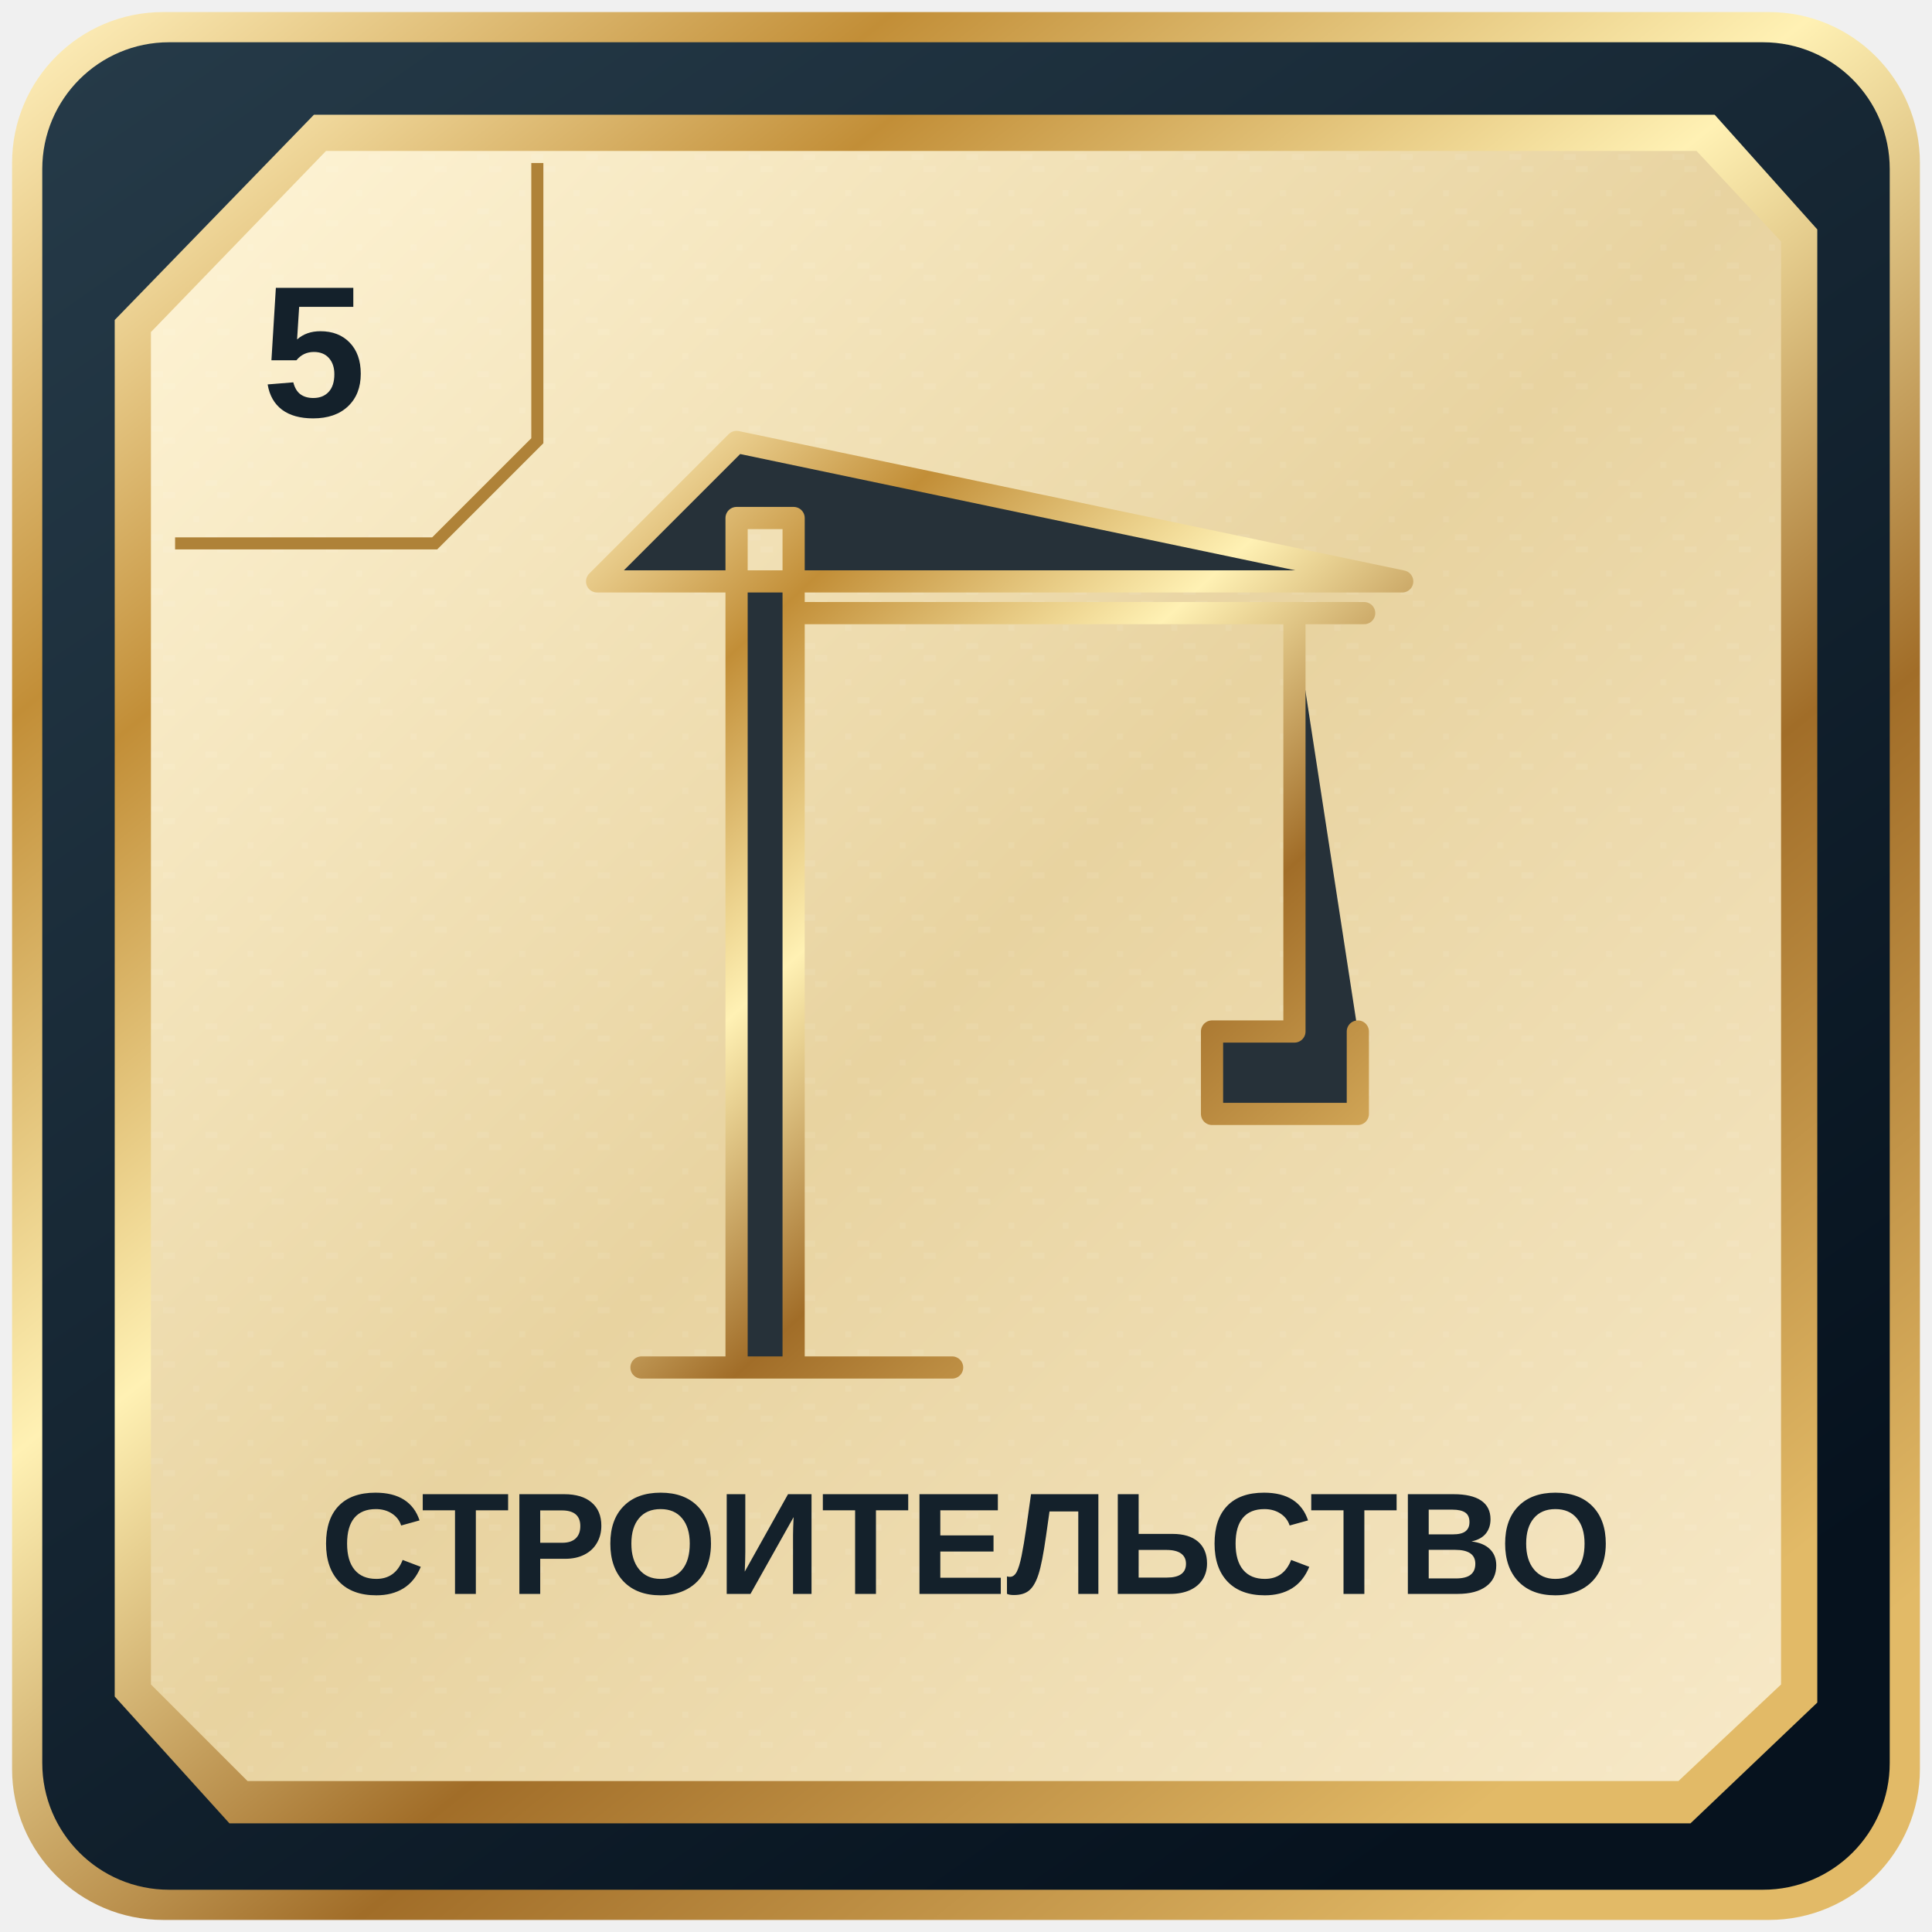
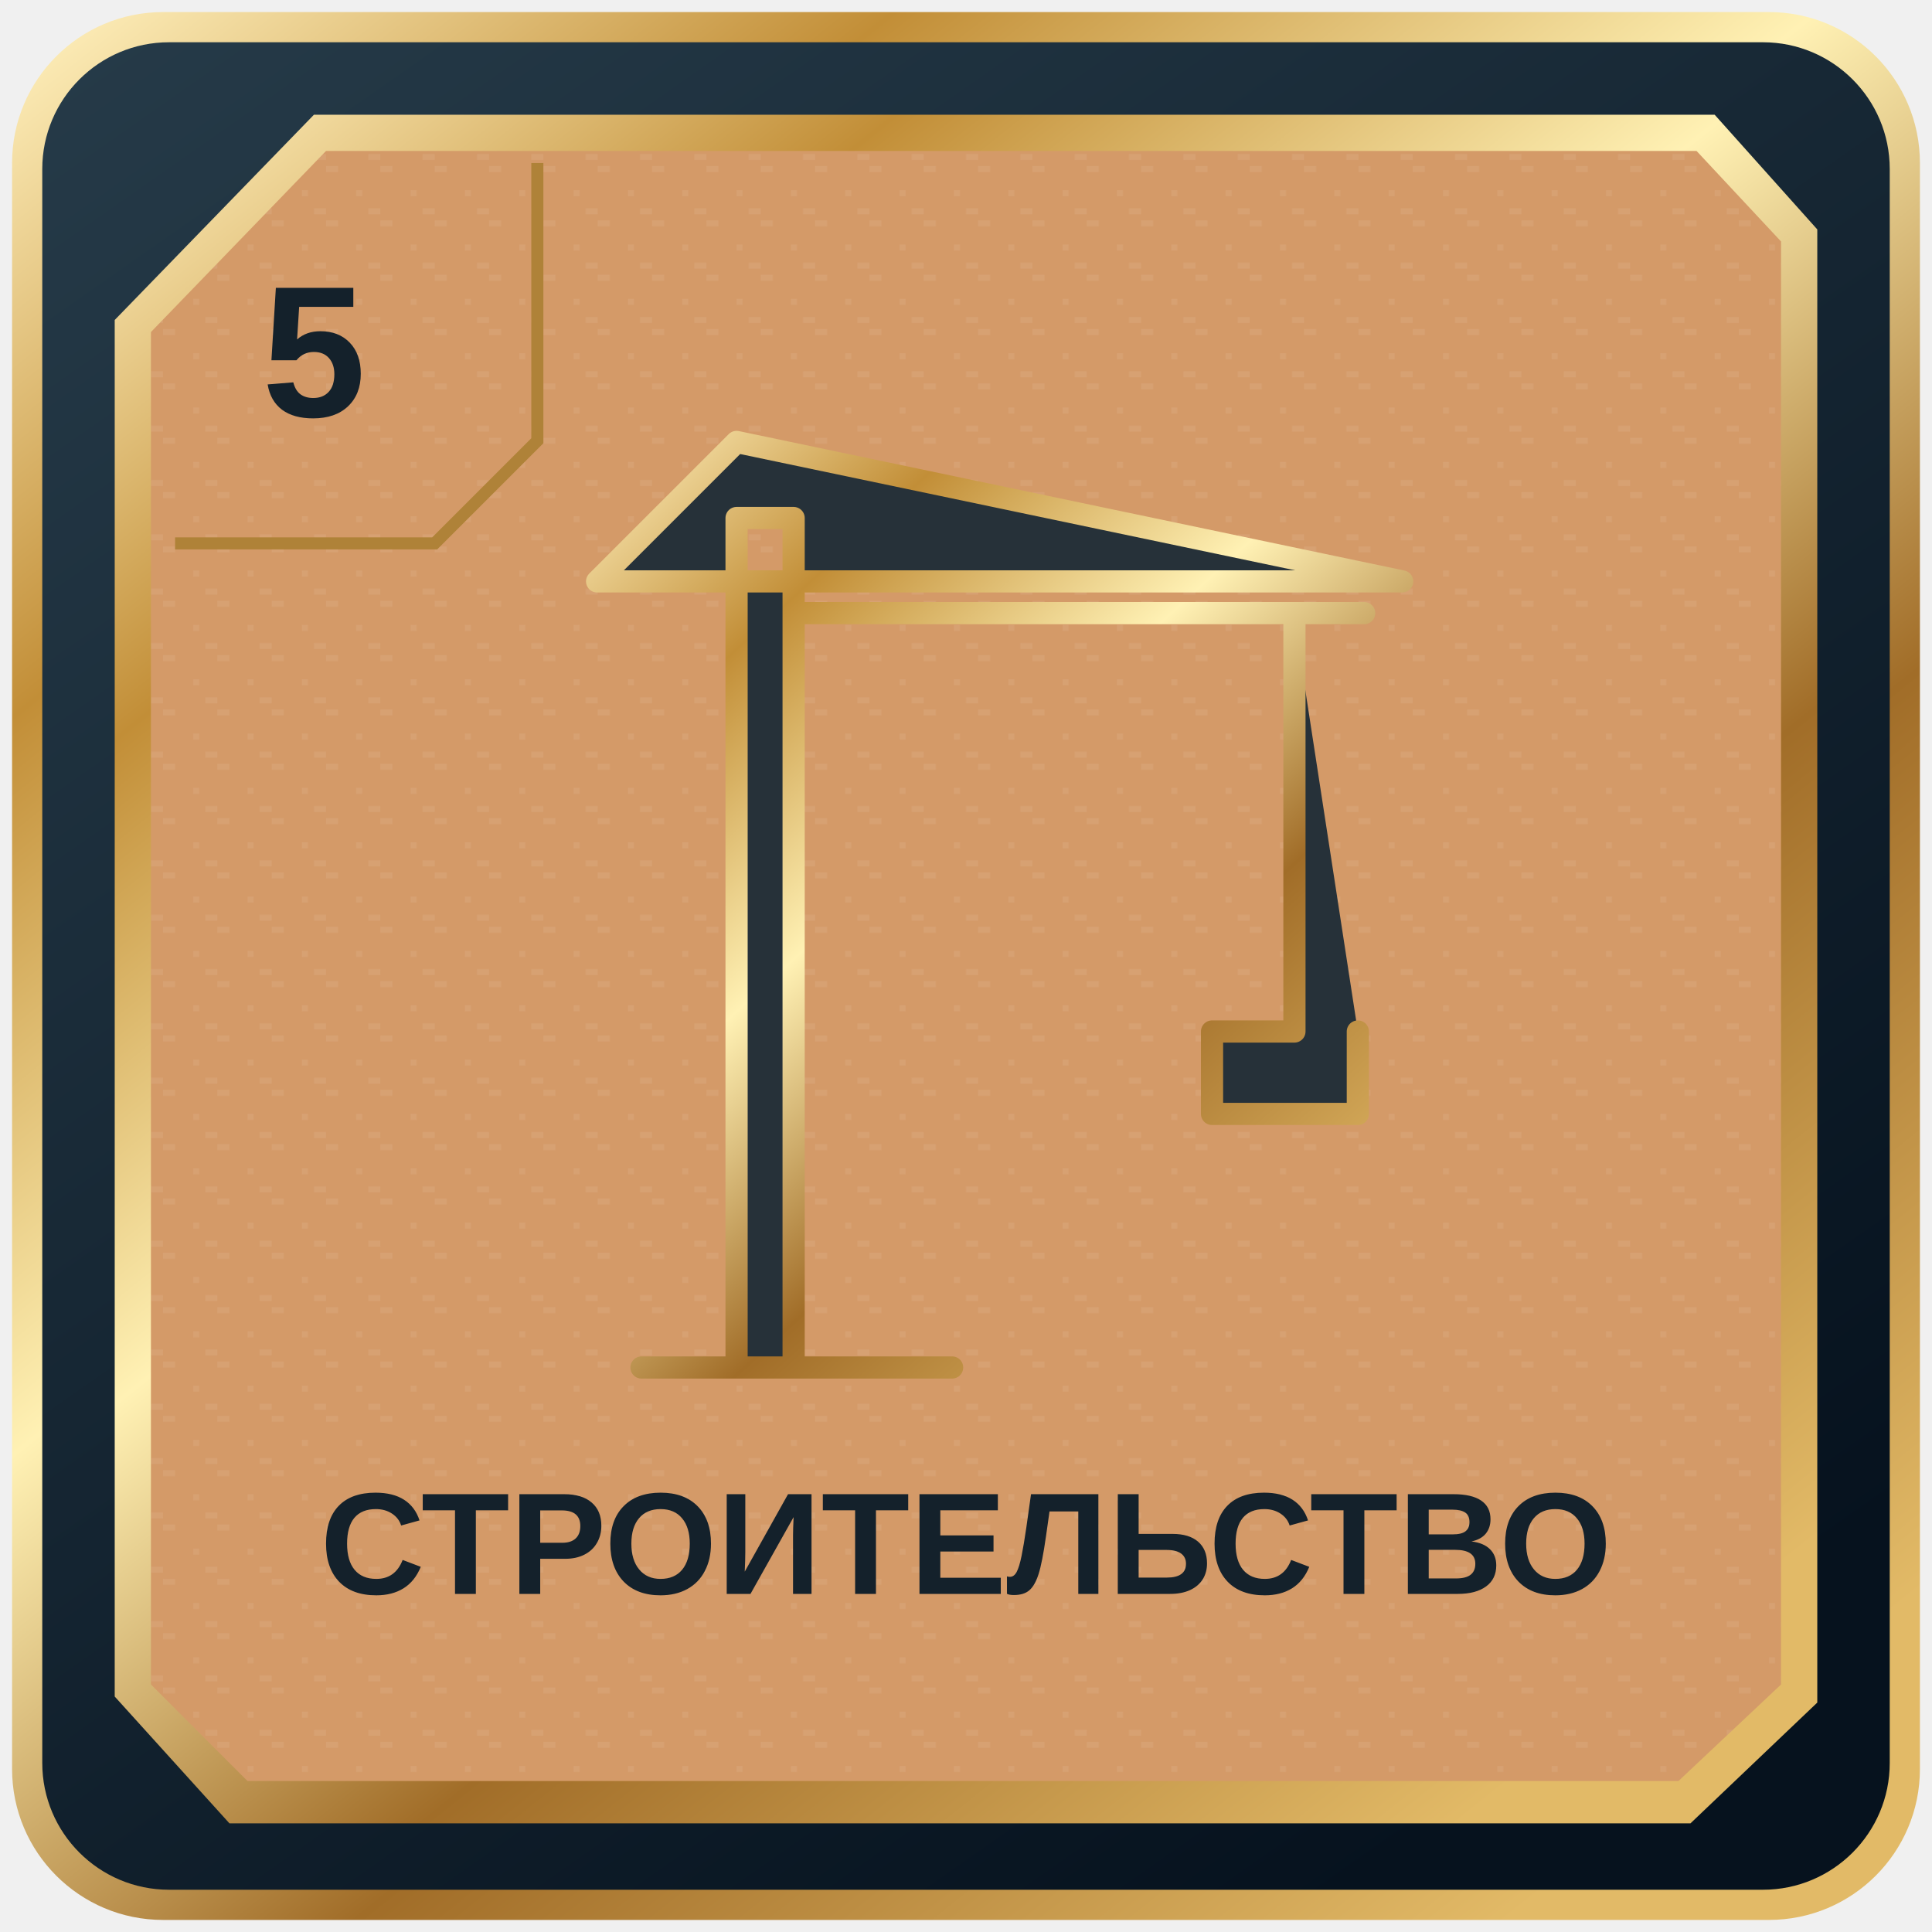
<svg xmlns="http://www.w3.org/2000/svg" viewBox="0 0 320 320" role="img" aria-label="Строительство">
  <defs>
    <linearGradient id="gold" x2="0.8" y2="1">
      <stop stop-color="#fff0bc" />
      <stop offset=".22" stop-color="#c28e37" />
      <stop offset=".46" stop-color="#fff1b4" />
      <stop offset=".7" stop-color="#a16d28" />
      <stop offset="1" stop-color="#e2ba67" />
    </linearGradient>
    <linearGradient id="cream" x2="1" y2="1">
      <stop stop-color="#fff5d7" />
      <stop offset=".5" stop-color="#e8d3a0" />
      <stop offset="1" stop-color="#f7e9c8" />
    </linearGradient>
    <linearGradient id="navy" x2=".7" y2="1">
      <stop stop-color="#263b49" />
      <stop offset="1" stop-color="#06121e" />
    </linearGradient>
    <linearGradient id="glass" x2="1" y2="1">
      <stop stop-color="#d4e9e8" />
      <stop offset=".45" stop-color="#6495ad" />
      <stop offset="1" stop-color="#294453" />
    </linearGradient>
    <pattern id="grain" width="9" height="9" patternUnits="userSpaceOnUse">
      <path d="M0 1h2m3 4h1m1 3h2" stroke="#fff" opacity=".07" />
    </pattern>
  </defs>
  <rect x="2" y="2" width="316" height="316" rx="25" fill="url(#gold)" />
  <rect x="7" y="7" width="306" height="306" rx="21" fill="url(#navy)" />
  <path d="M52 19H284L301 38V282L280 302H38L19 281V53z" fill="url(#gold)" />
-   <path d="M54 25H281L295 40V279L278 295H41L25 279V55z" fill="url(#cream)" />
+   <path d="M54 25H281L295 40V279L278 295H41L25 279V55z" fill="#d49a68" />
  <path d="M54 25H281L295 40V279L278 295H41L25 279V55z" fill="url(#grain)" />
  <path d="M29 90H72L89 73V27" fill="none" stroke="#af8238" stroke-width="2" />
  <text x="52" y="69" text-anchor="middle" font-family="Arial,sans-serif" font-weight="700" font-size="31" fill="#14212b">5</text>
  <g transform="translate(164 153) scale(1.05)">
    <g fill="#263139" stroke="url(#gold)" stroke-width="3.5" stroke-linejoin="round" stroke-linecap="round">
      <path d="M-40 70V-64h9V70M-62-54H65L-40-76zM-30-49H59M48-48v65h-13v13h23V17M-55 70h49" />
    </g>
  </g>
  <text x="160" y="264" text-anchor="middle" font-family="Arial,sans-serif" font-weight="800" font-size="24" fill="#14212b">СТРОИТЕЛЬСТВО</text>
</svg>
